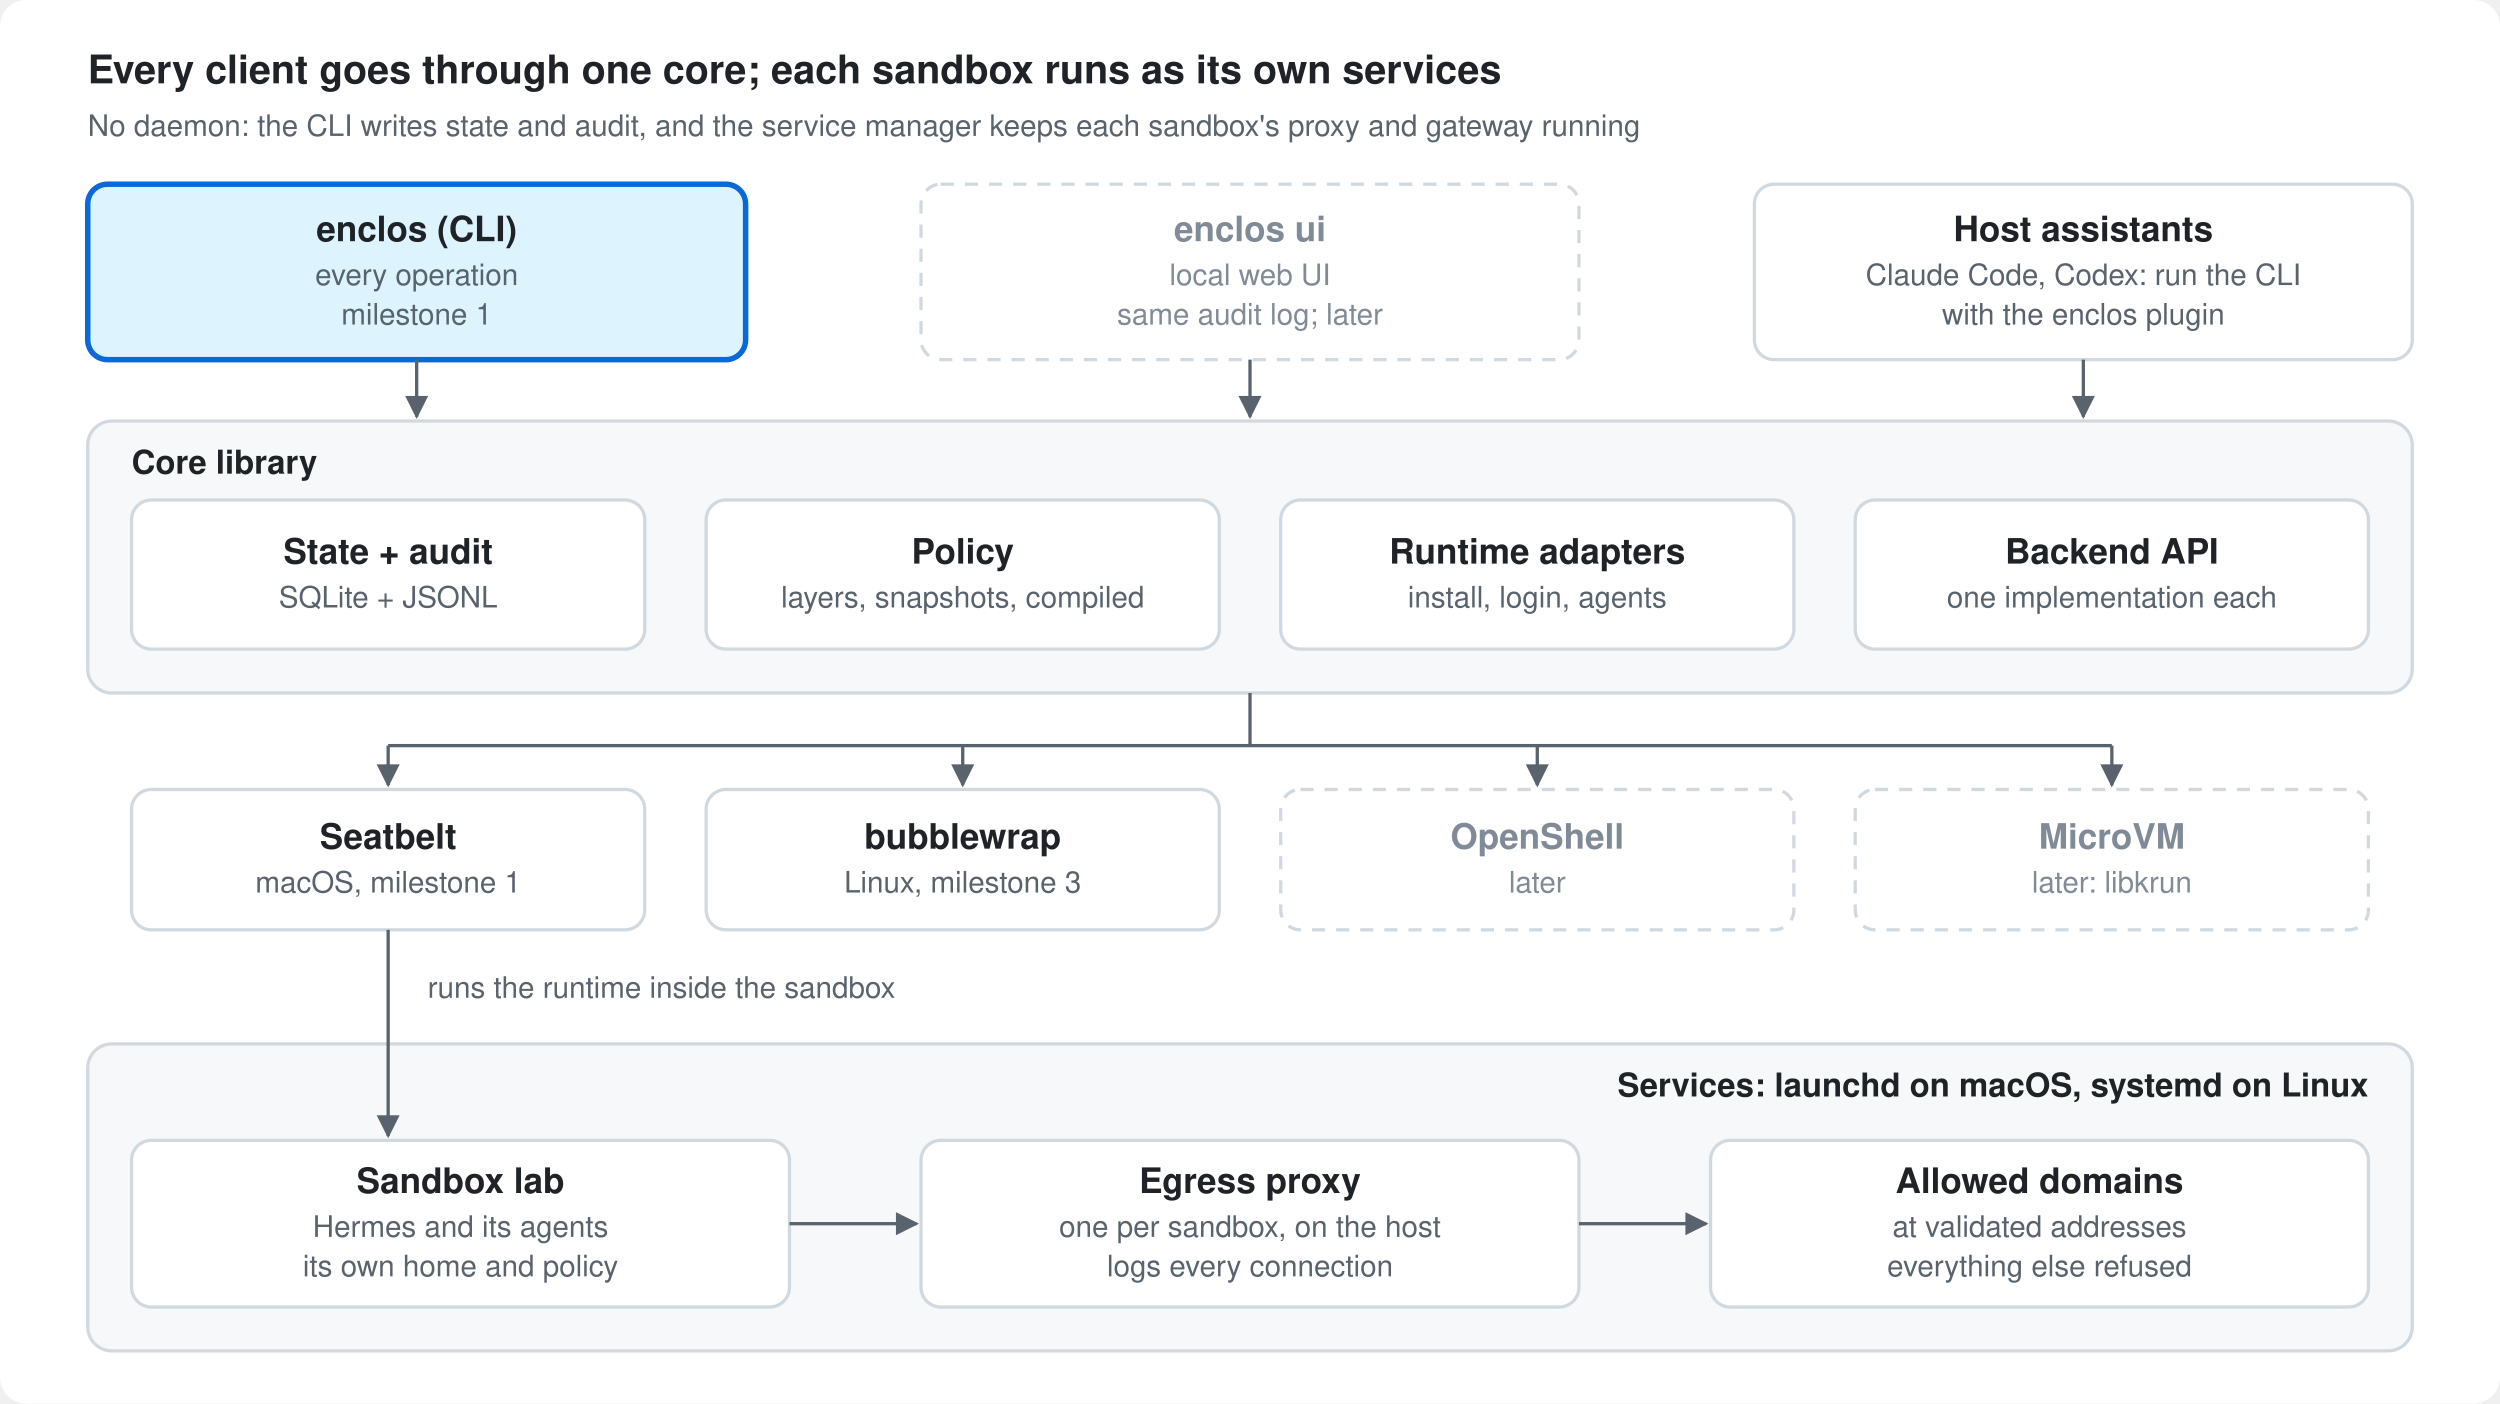
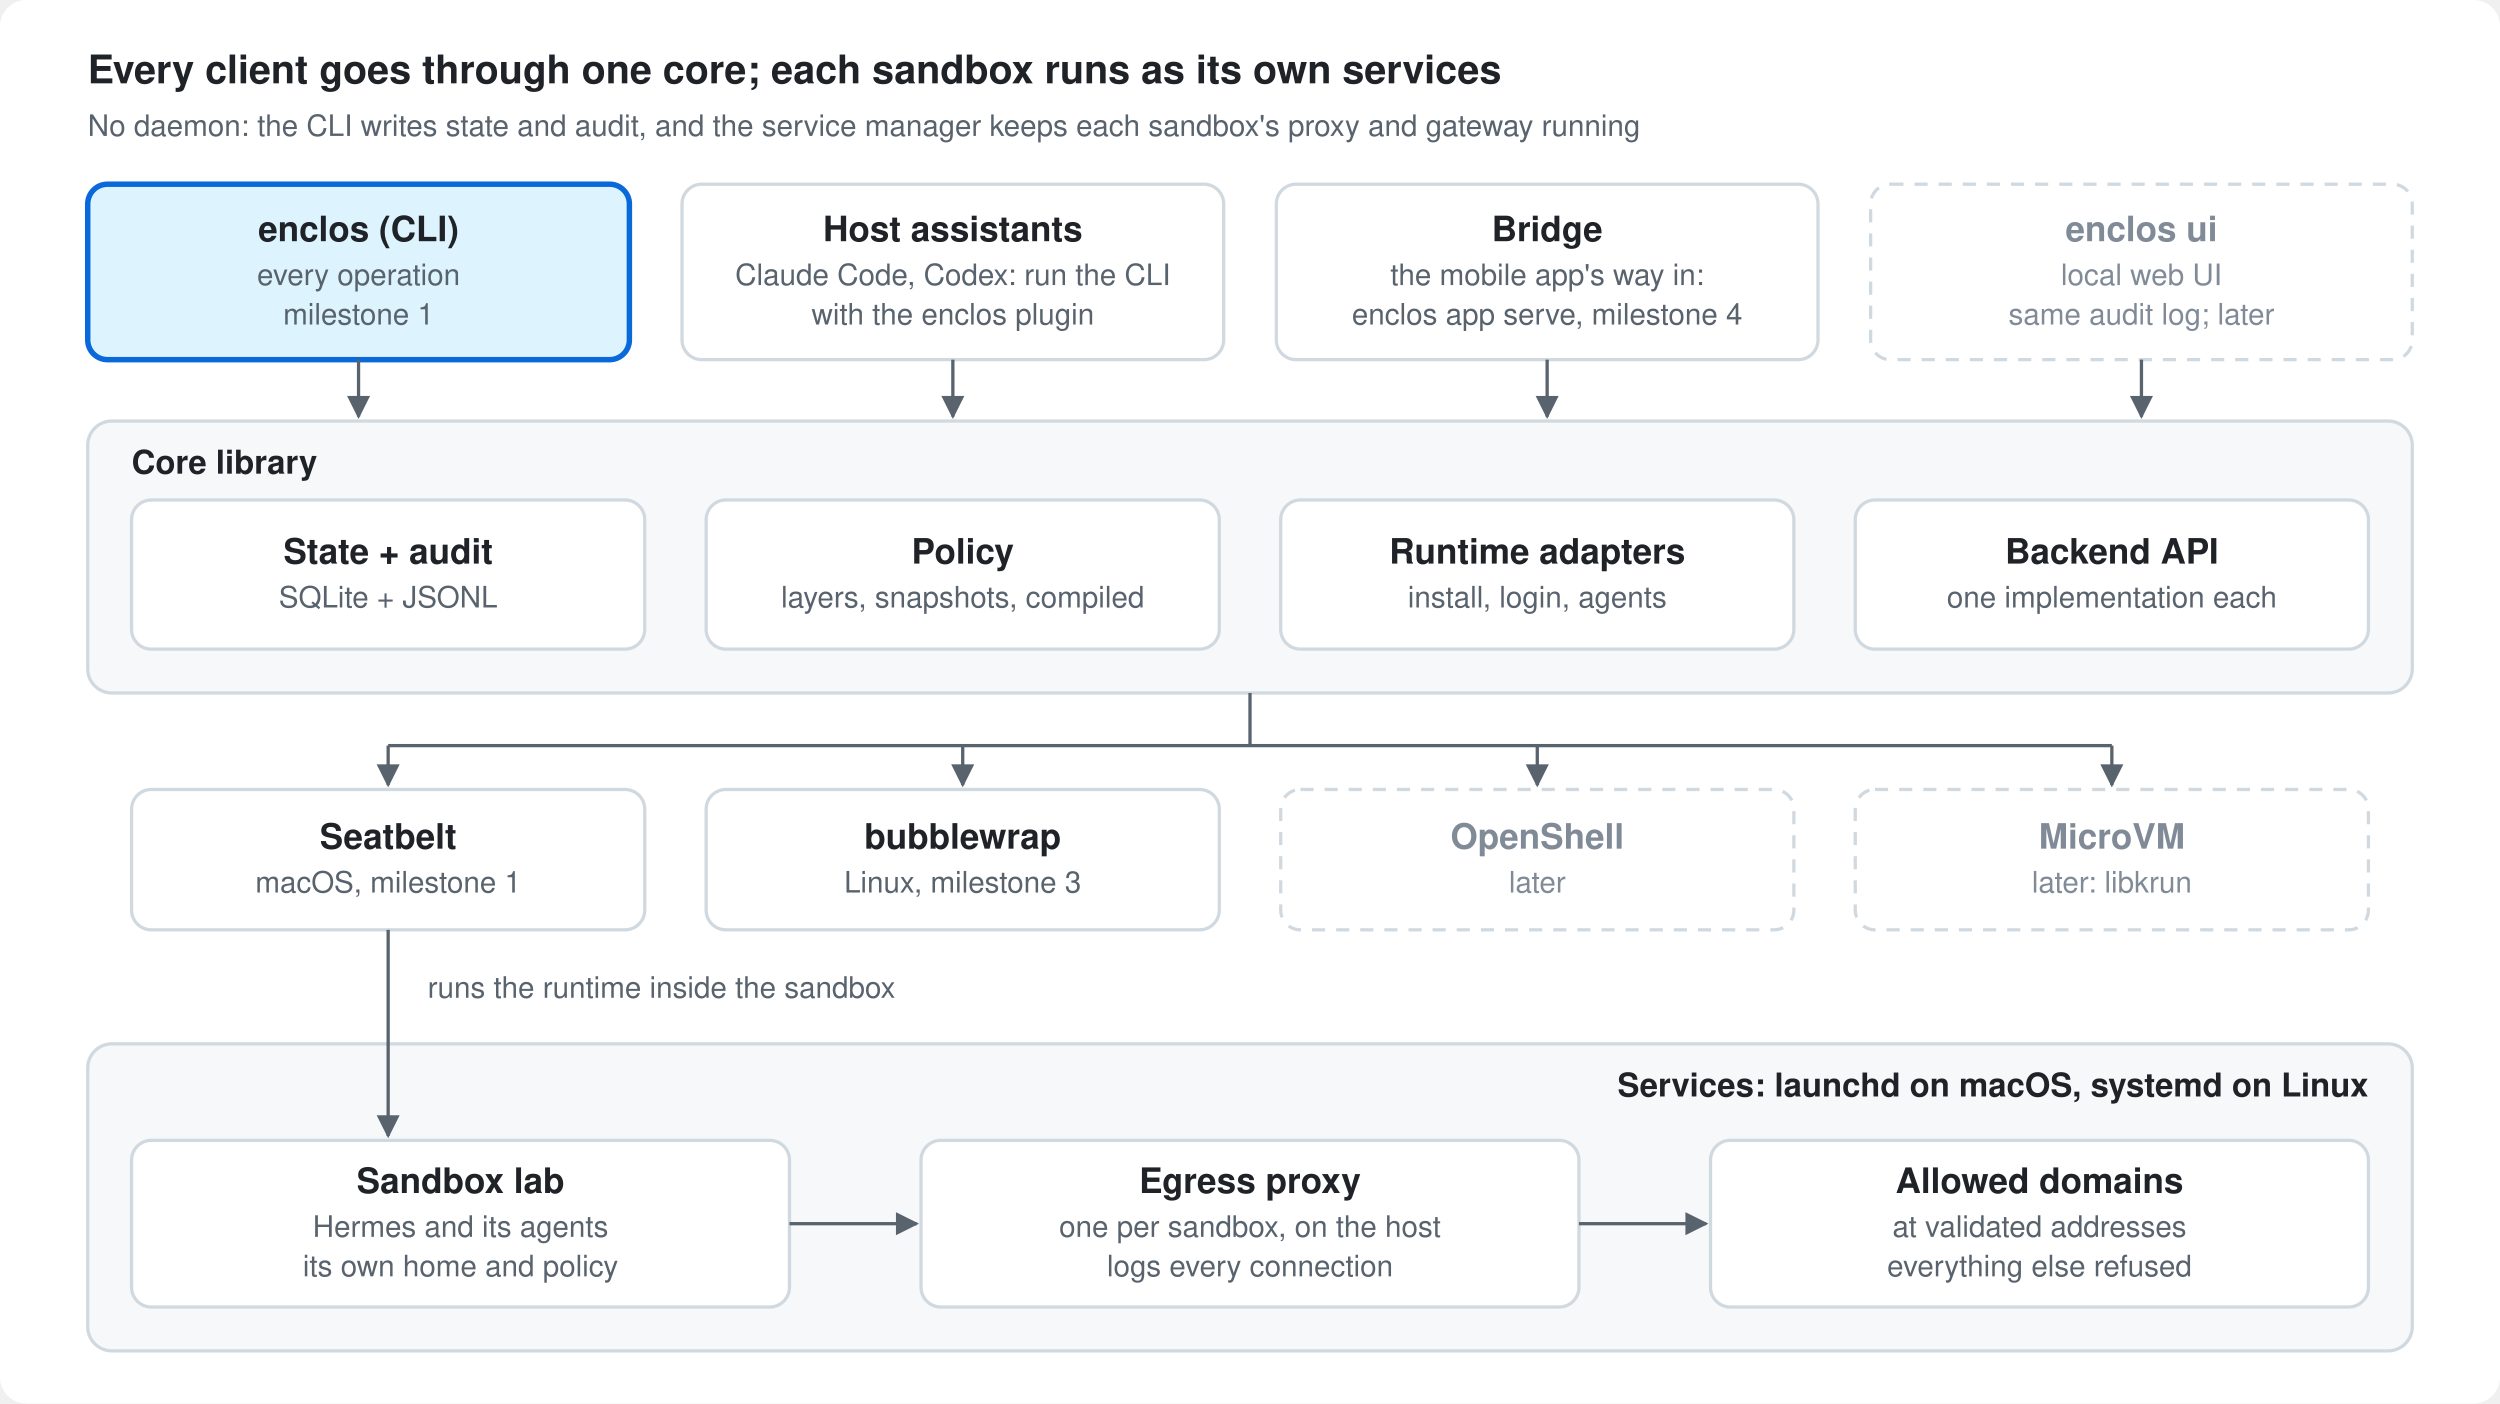
<svg xmlns="http://www.w3.org/2000/svg" viewBox="0 0 1140 640" width="1140" height="640" font-family="-apple-system, BlinkMacSystemFont, &quot;Segoe UI&quot;, Helvetica, Arial, sans-serif" role="img" aria-labelledby="t">
  <defs>
    <marker id="head" viewBox="0 0 10 10" refX="9" refY="5" markerWidth="7" markerHeight="7" orient="auto-start-reverse">
      <path d="M0,0 L10,5 L0,10 z" fill="#59636e" />
    </marker>
  </defs>
  <rect width="1140" height="640" rx="12" fill="#ffffff" />
  <text x="40" y="38" font-size="18" font-weight="600" fill="#1f2328" text-anchor="start">Every client goes through one core; each sandbox runs as its own services</text>
  <text x="40" y="62" font-size="13.5" font-weight="normal" fill="#59636e" text-anchor="start">No daemon: the CLI writes state and audit, and the service manager keeps each sandbox's proxy and gateway running</text>
-   <rect x="40" y="84" width="300" height="80" rx="9" fill="#ddf4ff" stroke="#0969da" stroke-width="2.5" />
-   <text x="190.0" y="110.0" font-size="16" font-weight="600" fill="#1f2328" text-anchor="middle">enclos (CLI)</text>
-   <text x="190.0" y="130.0" font-size="13.5" font-weight="normal" fill="#59636e" text-anchor="middle">every operation</text>
-   <text x="190.0" y="148.0" font-size="13.5" font-weight="normal" fill="#59636e" text-anchor="middle">milestone 1</text>
-   <line x1="190" y1="164" x2="190" y2="190" stroke="#59636e" stroke-width="1.5" marker-end="url(#head)" />
-   <rect x="420" y="84" width="300" height="80" rx="9" fill="#ffffff" stroke="#d1d9e0" stroke-width="1.5" stroke-dasharray="6 5" />
-   <text x="570.0" y="110.0" font-size="16" font-weight="600" fill="#818b98" text-anchor="middle">enclos ui</text>
-   <text x="570.0" y="130.0" font-size="13.5" font-weight="normal" fill="#818b98" text-anchor="middle">local web UI</text>
-   <text x="570.0" y="148.0" font-size="13.5" font-weight="normal" fill="#818b98" text-anchor="middle">same audit log; later</text>
-   <line x1="570" y1="164" x2="570" y2="190" stroke="#59636e" stroke-width="1.5" marker-end="url(#head)" />
-   <rect x="800" y="84" width="300" height="80" rx="9" fill="#ffffff" stroke="#d1d9e0" stroke-width="1.5" />
-   <text x="950.0" y="110.0" font-size="16" font-weight="600" fill="#1f2328" text-anchor="middle">Host assistants</text>
-   <text x="950.0" y="130.0" font-size="13.5" font-weight="normal" fill="#59636e" text-anchor="middle">Claude Code, Codex: run the CLI</text>
-   <text x="950.0" y="148.0" font-size="13.5" font-weight="normal" fill="#59636e" text-anchor="middle">with the enclos plugin</text>
-   <line x1="950" y1="164" x2="950" y2="190" stroke="#59636e" stroke-width="1.5" marker-end="url(#head)" />
+   <rect x="40" y="84" width="247" height="80" rx="9" fill="#ddf4ff" stroke="#0969da" stroke-width="2.5" />
+   <text x="163.5" y="110.0" font-size="16" font-weight="600" fill="#1f2328" text-anchor="middle">enclos (CLI)</text>
+   <text x="163.5" y="130.0" font-size="13.5" font-weight="normal" fill="#59636e" text-anchor="middle">every operation</text>
+   <text x="163.5" y="148.0" font-size="13.5" font-weight="normal" fill="#59636e" text-anchor="middle">milestone 1</text>
+   <line x1="163.5" y1="164" x2="163.5" y2="190" stroke="#59636e" stroke-width="1.5" marker-end="url(#head)" />
+   <rect x="311" y="84" width="247" height="80" rx="9" fill="#ffffff" stroke="#d1d9e0" stroke-width="1.5" />
+   <text x="434.5" y="110.0" font-size="16" font-weight="600" fill="#1f2328" text-anchor="middle">Host assistants</text>
+   <text x="434.5" y="130.0" font-size="13.5" font-weight="normal" fill="#59636e" text-anchor="middle">Claude Code, Codex: run the CLI</text>
+   <text x="434.5" y="148.0" font-size="13.5" font-weight="normal" fill="#59636e" text-anchor="middle">with the enclos plugin</text>
+   <line x1="434.5" y1="164" x2="434.5" y2="190" stroke="#59636e" stroke-width="1.5" marker-end="url(#head)" />
+   <rect x="582" y="84" width="247" height="80" rx="9" fill="#ffffff" stroke="#d1d9e0" stroke-width="1.5" />
+   <text x="705.5" y="110.0" font-size="16" font-weight="600" fill="#1f2328" text-anchor="middle">Bridge</text>
+   <text x="705.5" y="130.0" font-size="13.5" font-weight="normal" fill="#59636e" text-anchor="middle">the mobile app's way in:</text>
+   <text x="705.5" y="148.0" font-size="13.5" font-weight="normal" fill="#59636e" text-anchor="middle">enclos app serve, milestone 4</text>
+   <line x1="705.5" y1="164" x2="705.5" y2="190" stroke="#59636e" stroke-width="1.5" marker-end="url(#head)" />
+   <rect x="853" y="84" width="247" height="80" rx="9" fill="#ffffff" stroke="#d1d9e0" stroke-width="1.5" stroke-dasharray="6 5" />
+   <text x="976.5" y="110.0" font-size="16" font-weight="600" fill="#818b98" text-anchor="middle">enclos ui</text>
+   <text x="976.5" y="130.0" font-size="13.5" font-weight="normal" fill="#818b98" text-anchor="middle">local web UI</text>
+   <text x="976.5" y="148.0" font-size="13.5" font-weight="normal" fill="#818b98" text-anchor="middle">same audit log; later</text>
+   <line x1="976.5" y1="164" x2="976.5" y2="190" stroke="#59636e" stroke-width="1.5" marker-end="url(#head)" />
  <rect x="40" y="192" width="1060" height="124" rx="11" fill="#f6f8fa" stroke="#d1d9e0" stroke-width="1.5" />
  <text x="60" y="216" font-size="15" font-weight="600" fill="#1f2328" text-anchor="start">Core library</text>
  <rect x="60" y="228" width="234" height="68" rx="9" fill="#ffffff" stroke="#d1d9e0" stroke-width="1.5" />
  <text x="177.0" y="257.0" font-size="16" font-weight="600" fill="#1f2328" text-anchor="middle">State + audit</text>
  <text x="177.0" y="277.0" font-size="13.5" font-weight="normal" fill="#59636e" text-anchor="middle">SQLite + JSONL</text>
  <rect x="322" y="228" width="234" height="68" rx="9" fill="#ffffff" stroke="#d1d9e0" stroke-width="1.5" />
  <text x="439.0" y="257.0" font-size="16" font-weight="600" fill="#1f2328" text-anchor="middle">Policy</text>
  <text x="439.0" y="277.0" font-size="13.5" font-weight="normal" fill="#59636e" text-anchor="middle">layers, snapshots, compiled</text>
  <rect x="584" y="228" width="234" height="68" rx="9" fill="#ffffff" stroke="#d1d9e0" stroke-width="1.5" />
  <text x="701.0" y="257.0" font-size="16" font-weight="600" fill="#1f2328" text-anchor="middle">Runtime adapters</text>
  <text x="701.0" y="277.0" font-size="13.5" font-weight="normal" fill="#59636e" text-anchor="middle">install, login, agents</text>
  <rect x="846" y="228" width="234" height="68" rx="9" fill="#ffffff" stroke="#d1d9e0" stroke-width="1.5" />
  <text x="963.0" y="257.0" font-size="16" font-weight="600" fill="#1f2328" text-anchor="middle">Backend API</text>
  <text x="963.0" y="277.0" font-size="13.5" font-weight="normal" fill="#59636e" text-anchor="middle">one implementation each</text>
  <polyline points="570,316 570,340" fill="none" stroke="#59636e" stroke-width="1.5" />
  <line x1="177" y1="340" x2="963" y2="340" stroke="#59636e" stroke-width="1.5" />
  <line x1="177" y1="340" x2="177" y2="358" stroke="#59636e" stroke-width="1.5" marker-end="url(#head)" />
  <rect x="60" y="360" width="234" height="64" rx="9" fill="#ffffff" stroke="#d1d9e0" stroke-width="1.5" />
  <text x="177.0" y="387.0" font-size="16" font-weight="600" fill="#1f2328" text-anchor="middle">Seatbelt</text>
  <text x="177.0" y="407.0" font-size="13.5" font-weight="normal" fill="#59636e" text-anchor="middle">macOS, milestone 1</text>
  <line x1="439" y1="340" x2="439" y2="358" stroke="#59636e" stroke-width="1.5" marker-end="url(#head)" />
  <rect x="322" y="360" width="234" height="64" rx="9" fill="#ffffff" stroke="#d1d9e0" stroke-width="1.5" />
  <text x="439.0" y="387.0" font-size="16" font-weight="600" fill="#1f2328" text-anchor="middle">bubblewrap</text>
  <text x="439.0" y="407.0" font-size="13.5" font-weight="normal" fill="#59636e" text-anchor="middle">Linux, milestone 3</text>
  <line x1="701" y1="340" x2="701" y2="358" stroke="#59636e" stroke-width="1.5" marker-end="url(#head)" />
  <rect x="584" y="360" width="234" height="64" rx="9" fill="#ffffff" stroke="#d1d9e0" stroke-width="1.5" stroke-dasharray="6 5" />
  <text x="701.0" y="387.0" font-size="16" font-weight="600" fill="#818b98" text-anchor="middle">OpenShell</text>
  <text x="701.0" y="407.0" font-size="13.5" font-weight="normal" fill="#818b98" text-anchor="middle">later</text>
  <line x1="963" y1="340" x2="963" y2="358" stroke="#59636e" stroke-width="1.5" marker-end="url(#head)" />
  <rect x="846" y="360" width="234" height="64" rx="9" fill="#ffffff" stroke="#d1d9e0" stroke-width="1.5" stroke-dasharray="6 5" />
  <text x="963.0" y="387.0" font-size="16" font-weight="600" fill="#818b98" text-anchor="middle">MicroVM</text>
  <text x="963.0" y="407.0" font-size="13.5" font-weight="normal" fill="#818b98" text-anchor="middle">later: libkrun</text>
  <text x="195" y="455" font-size="13.5" font-weight="normal" fill="#59636e" text-anchor="start">runs the runtime inside the sandbox</text>
  <rect x="40" y="476" width="1060" height="140" rx="11" fill="#f6f8fa" stroke="#d1d9e0" stroke-width="1.5" />
  <text x="1080" y="500" font-size="15" font-weight="600" fill="#1f2328" text-anchor="end">Services: launchd on macOS, systemd on Linux</text>
  <rect x="60" y="520" width="300" height="76" rx="9" fill="#ffffff" stroke="#d1d9e0" stroke-width="1.5" />
  <text x="210.0" y="544.0" font-size="16" font-weight="600" fill="#1f2328" text-anchor="middle">Sandbox lab</text>
  <text x="210.0" y="564.0" font-size="13.5" font-weight="normal" fill="#59636e" text-anchor="middle">Hermes and its agents</text>
  <text x="210.0" y="582.0" font-size="13.5" font-weight="normal" fill="#59636e" text-anchor="middle">its own home and policy</text>
  <rect x="420" y="520" width="300" height="76" rx="9" fill="#ffffff" stroke="#d1d9e0" stroke-width="1.5" />
  <text x="570.0" y="544.0" font-size="16" font-weight="600" fill="#1f2328" text-anchor="middle">Egress proxy</text>
  <text x="570.0" y="564.0" font-size="13.5" font-weight="normal" fill="#59636e" text-anchor="middle">one per sandbox, on the host</text>
  <text x="570.0" y="582.0" font-size="13.5" font-weight="normal" fill="#59636e" text-anchor="middle">logs every connection</text>
  <line x1="360" y1="558" x2="418" y2="558" stroke="#59636e" stroke-width="1.5" marker-end="url(#head)" />
  <rect x="780" y="520" width="300" height="76" rx="9" fill="#ffffff" stroke="#d1d9e0" stroke-width="1.5" />
  <text x="930.0" y="544.0" font-size="16" font-weight="600" fill="#1f2328" text-anchor="middle">Allowed domains</text>
  <text x="930.0" y="564.0" font-size="13.5" font-weight="normal" fill="#59636e" text-anchor="middle">at validated addresses</text>
  <text x="930.0" y="582.0" font-size="13.5" font-weight="normal" fill="#59636e" text-anchor="middle">everything else refused</text>
  <line x1="720" y1="558" x2="778" y2="558" stroke="#59636e" stroke-width="1.5" marker-end="url(#head)" />
  <line x1="177" y1="424" x2="177" y2="518" stroke="#59636e" stroke-width="1.5" marker-end="url(#head)" />
</svg>
